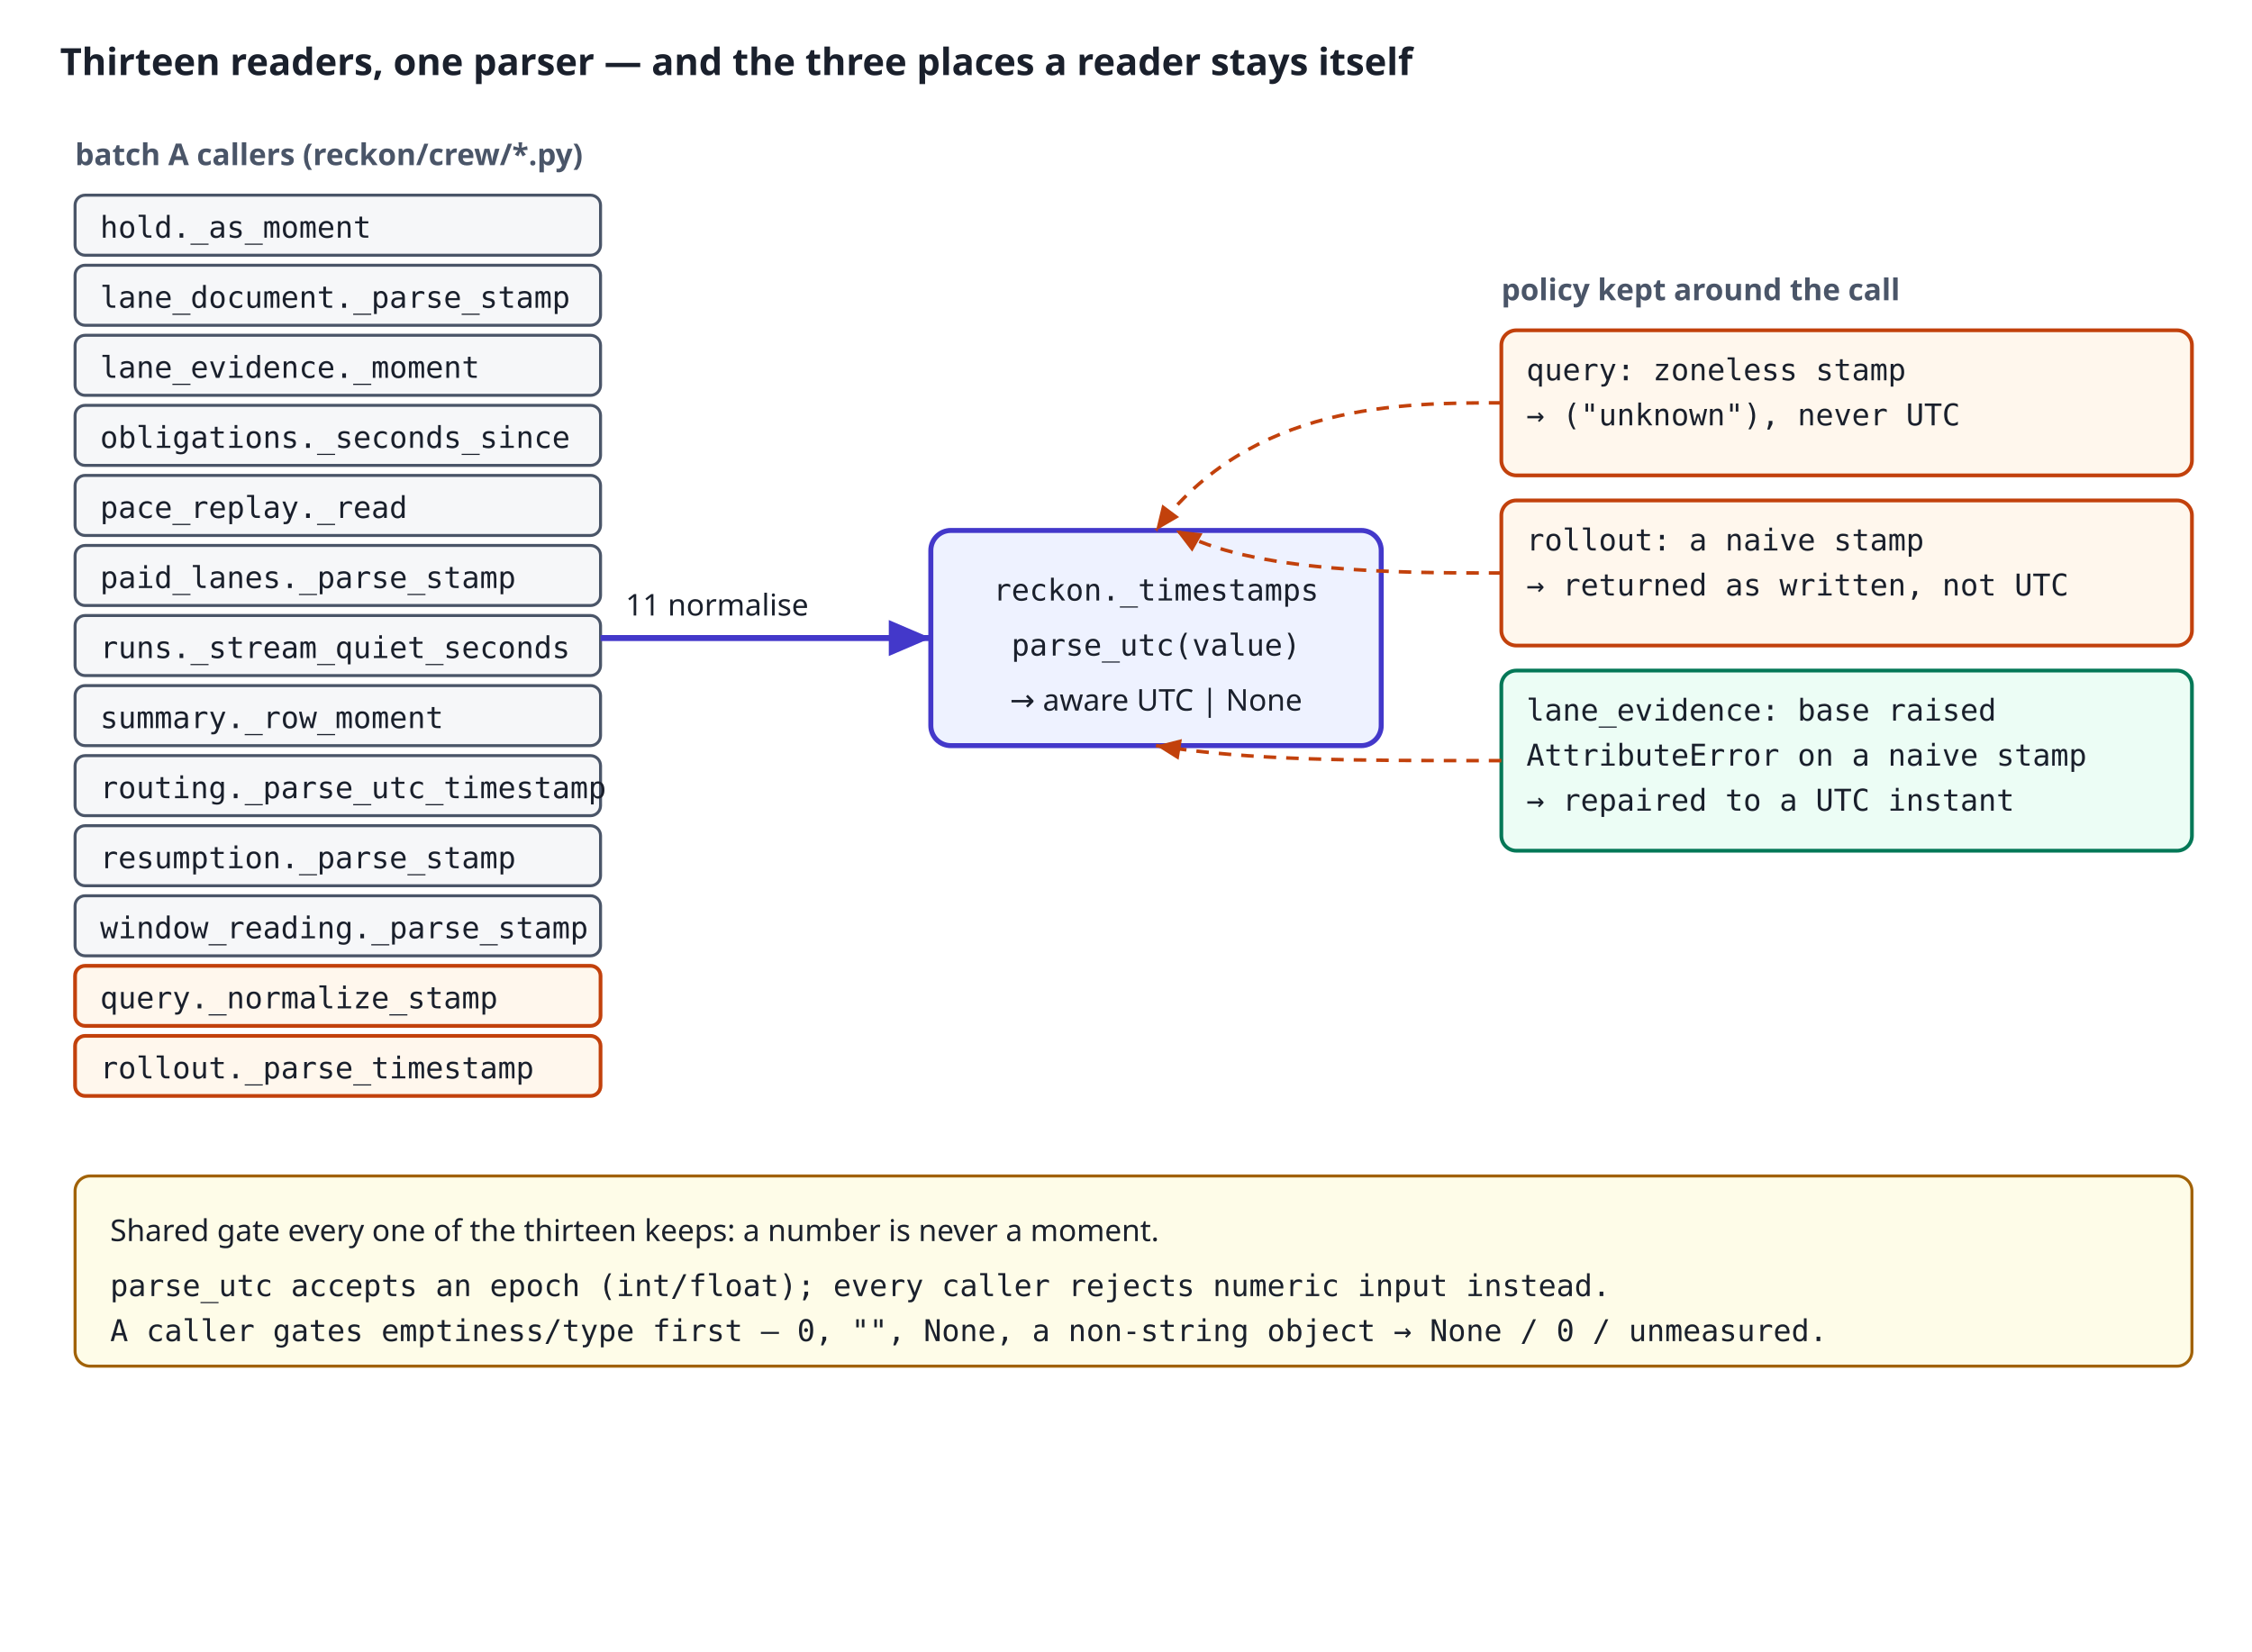
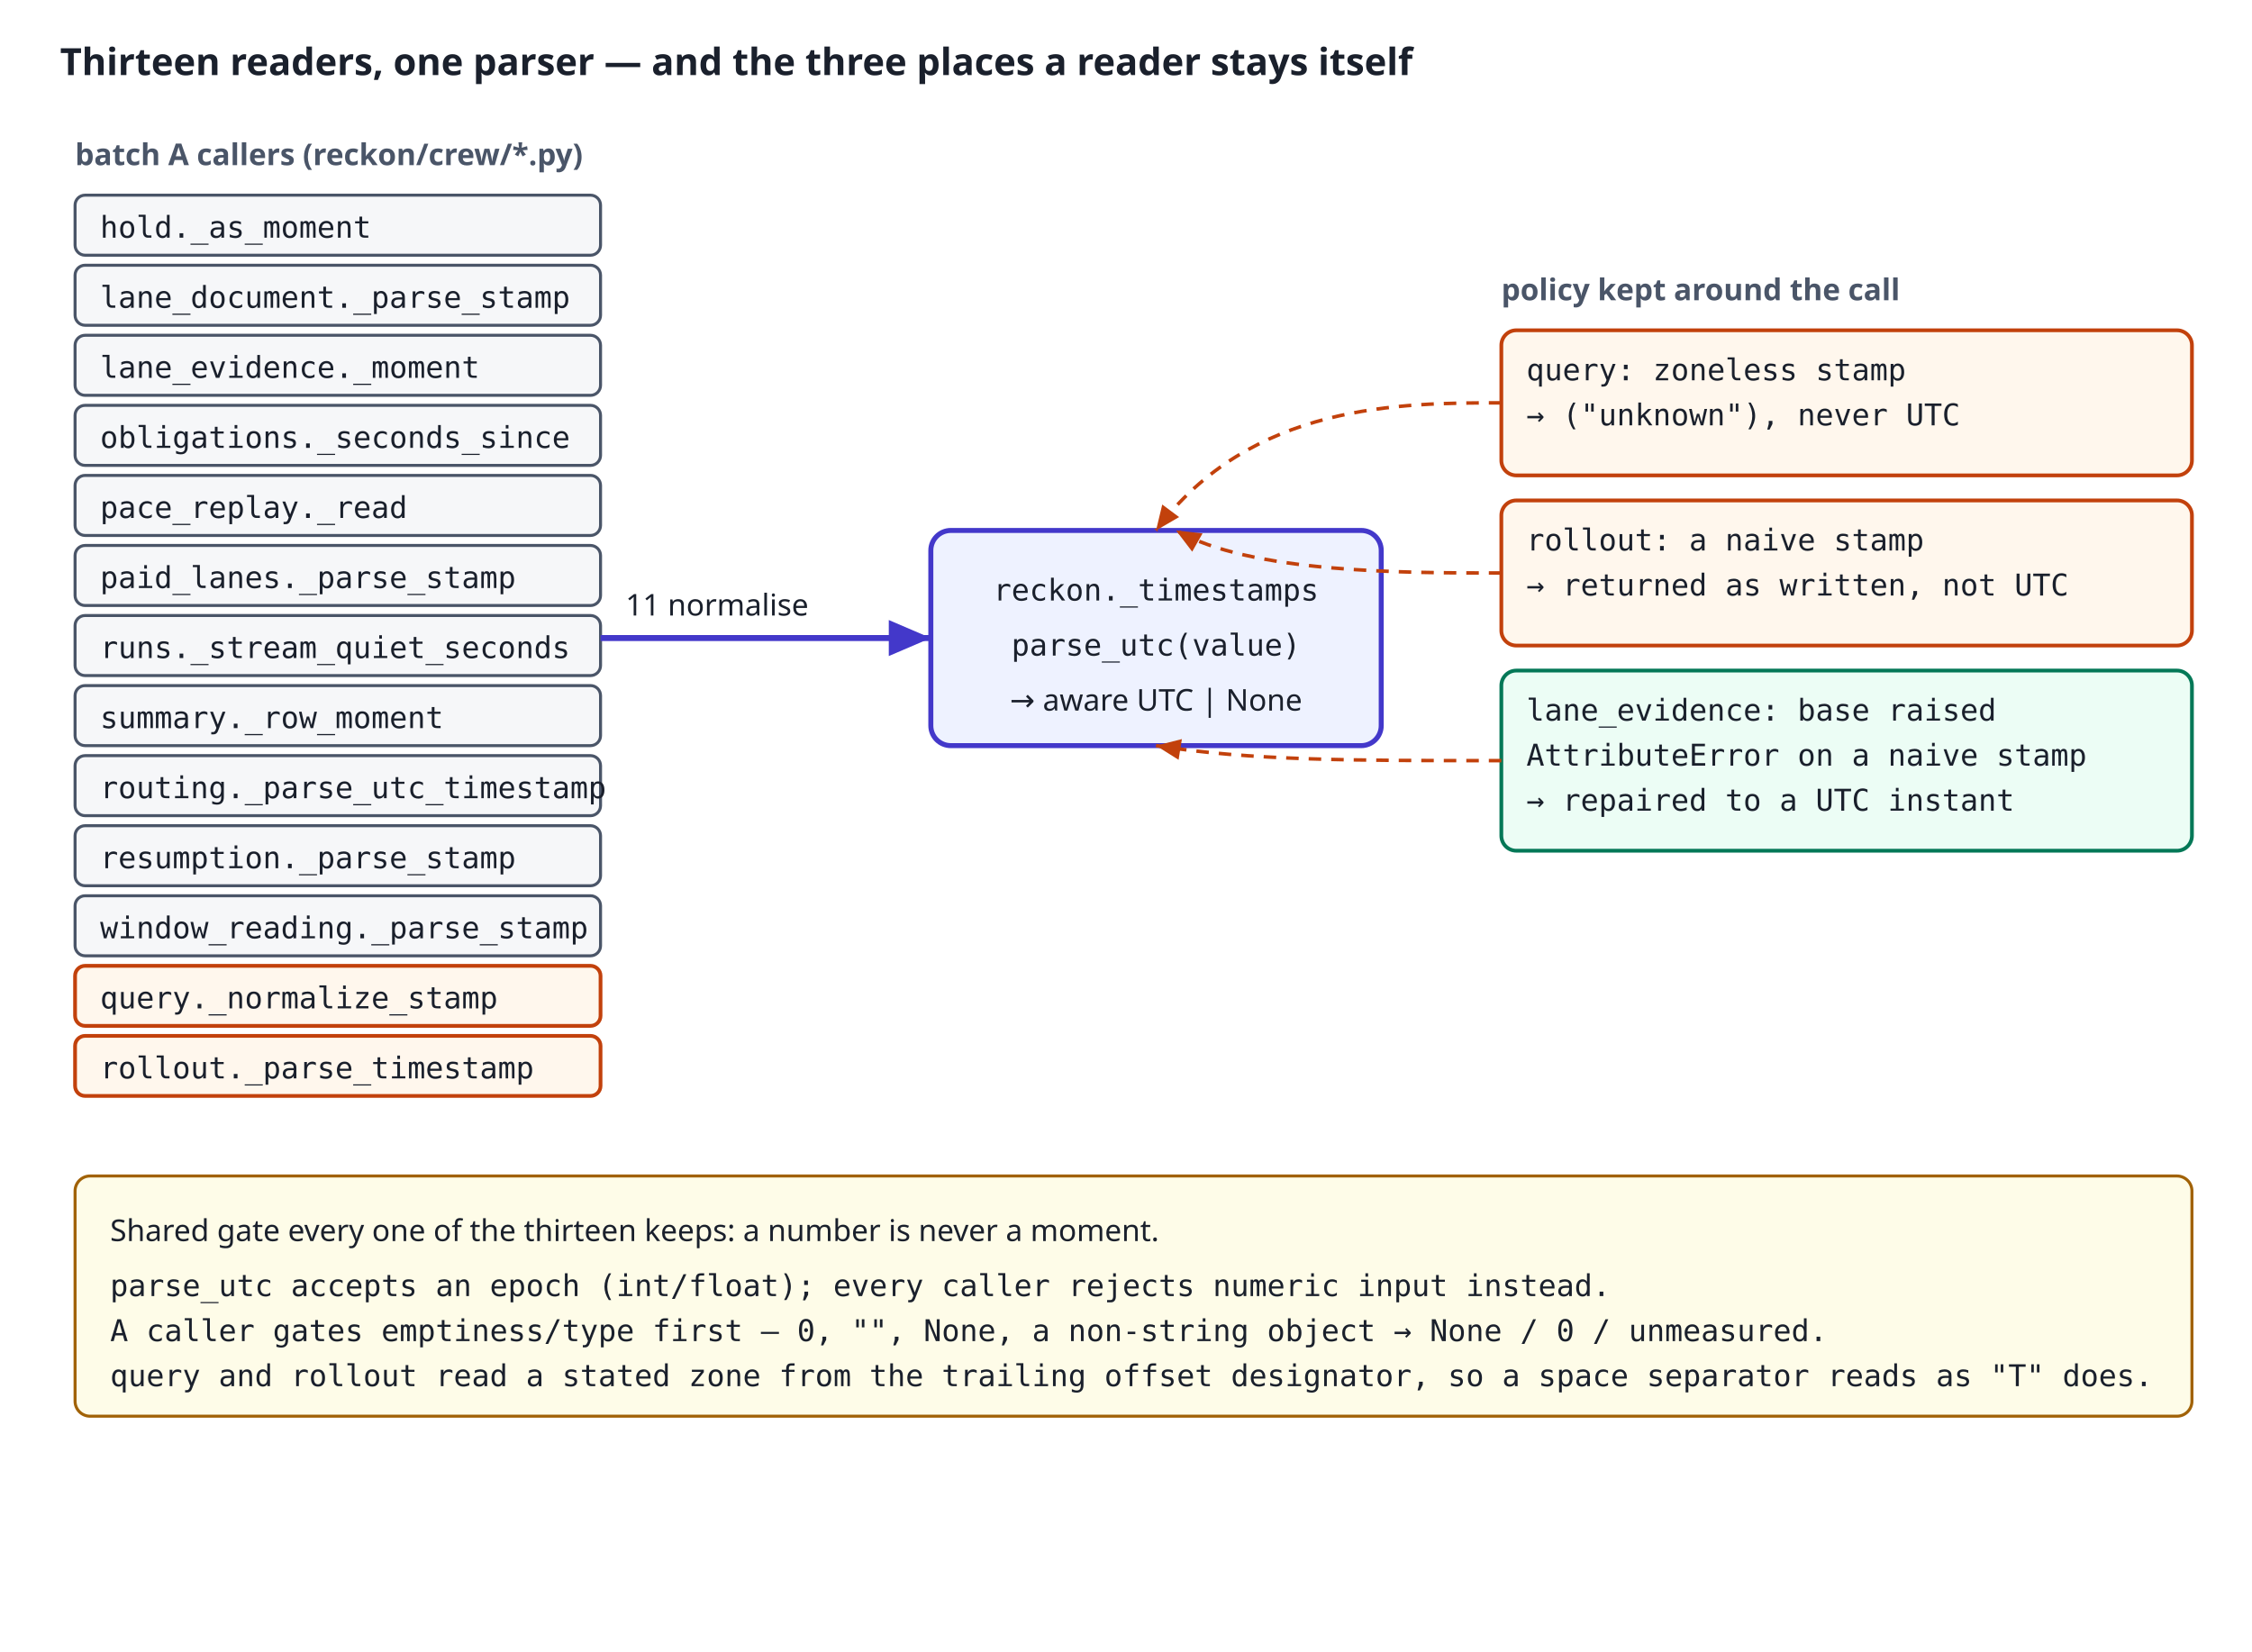
<svg xmlns="http://www.w3.org/2000/svg" viewBox="0 0 900 660" width="900" height="660" role="img" aria-label="Thirteen crew timestamp readers funnelling onto parse_utc, with the deviations each keeps">
  <style>
    .caller { fill: #f6f7f9; stroke: #4a5568; stroke-width: 1.2; }
    .hub { fill: #eef2ff; stroke: #4338ca; stroke-width: 2; }
    .dev { fill: #fff7ed; stroke: #c2410c; stroke-width: 1.5; }
    .fix { fill: #ecfdf5; stroke: #047857; stroke-width: 1.5; }
    .note { fill: #fefce8; stroke: #a16207; stroke-width: 1.2; }
    .t { font: 12px/1.25 ui-monospace, SFMono-Regular, Menlo, monospace; fill: #1a202c; }
    .h { font: 15px/1.3 ui-sans-serif, system-ui, sans-serif; font-weight: 700; fill: #1a202c; }
    .s { font: 12px/1.3 ui-sans-serif, system-ui, sans-serif; fill: #1a202c; }
    .g { font: 12px/1.3 ui-sans-serif, system-ui, sans-serif; font-weight: 700; fill: #4a5568; }
    .e { stroke: #4a5568; stroke-width: 1.4; fill: none; marker-end: url(#a); }
    .eb { stroke: #4338ca; stroke-width: 2.4; fill: none; marker-end: url(#b); }
    .dash { stroke: #c2410c; stroke-width: 1.4; fill: none; stroke-dasharray: 5 4; marker-end: url(#c); }
  </style>
  <defs>
    <marker id="a" markerWidth="9" markerHeight="9" refX="7" refY="3" orient="auto">
      <path d="M0,0 L7,3 L0,6 z" fill="#4a5568" />
    </marker>
    <marker id="b" markerWidth="9" markerHeight="9" refX="7" refY="3" orient="auto">
      <path d="M0,0 L7,3 L0,6 z" fill="#4338ca" />
    </marker>
    <marker id="c" markerWidth="9" markerHeight="9" refX="7" refY="3" orient="auto">
      <path d="M0,0 L7,3 L0,6 z" fill="#c2410c" />
    </marker>
  </defs>
  <text x="24" y="30" class="h">Thirteen readers, one parser — and the three places a reader stays itself</text>
  <text x="30" y="66" class="g">batch A callers (reckon/crew/*.py)</text>
  <rect class="caller" x="30" y="78" width="210" height="24" rx="4" />
  <text x="40" y="95" class="t">hold._as_moment</text>
  <rect class="caller" x="30" y="106" width="210" height="24" rx="4" />
  <text x="40" y="123" class="t">lane_document._parse_stamp</text>
  <rect class="caller" x="30" y="134" width="210" height="24" rx="4" />
  <text x="40" y="151" class="t">lane_evidence._moment</text>
  <rect class="caller" x="30" y="162" width="210" height="24" rx="4" />
  <text x="40" y="179" class="t">obligations._seconds_since</text>
  <rect class="caller" x="30" y="190" width="210" height="24" rx="4" />
  <text x="40" y="207" class="t">pace_replay._read</text>
  <rect class="caller" x="30" y="218" width="210" height="24" rx="4" />
  <text x="40" y="235" class="t">paid_lanes._parse_stamp</text>
  <rect class="caller" x="30" y="246" width="210" height="24" rx="4" />
  <text x="40" y="263" class="t">runs._stream_quiet_seconds</text>
  <rect class="caller" x="30" y="274" width="210" height="24" rx="4" />
  <text x="40" y="291" class="t">summary._row_moment</text>
  <rect class="caller" x="30" y="302" width="210" height="24" rx="4" />
  <text x="40" y="319" class="t">routing._parse_utc_timestamp</text>
  <rect class="caller" x="30" y="330" width="210" height="24" rx="4" />
  <text x="40" y="347" class="t">resumption._parse_stamp</text>
  <rect class="caller" x="30" y="358" width="210" height="24" rx="4" />
  <text x="40" y="375" class="t">window_reading._parse_stamp</text>
  <rect class="dev" x="30" y="386" width="210" height="24" rx="4" />
  <text x="40" y="403" class="t">query._normalize_stamp</text>
  <rect class="dev" x="30" y="414" width="210" height="24" rx="4" />
  <text x="40" y="431" class="t">rollout._parse_timestamp</text>
  <path class="eb" d="M240,255 C300,255 300,255 372,255" />
  <text x="250" y="246" class="s">11 normalise</text>
  <rect class="hub" x="372" y="212" width="180" height="86" rx="8" />
  <text x="462" y="240" class="t" text-anchor="middle">reckon._timestamps</text>
  <text x="462" y="262" class="t" text-anchor="middle">parse_utc(value)</text>
  <text x="462" y="284" class="s" text-anchor="middle">→ aware UTC | None</text>
  <text x="600" y="120" class="g">policy kept around the call</text>
  <rect class="dev" x="600" y="132" width="276" height="58" rx="6" />
  <text x="610" y="152" class="t">query: zoneless stamp</text>
  <text x="610" y="170" class="t">→ ("unknown"), never UTC</text>
  <path class="dash" d="M600,161 C560,161 500,161 462,212" />
  <rect class="dev" x="600" y="200" width="276" height="58" rx="6" />
  <text x="610" y="220" class="t">rollout: a naive stamp</text>
  <text x="610" y="238" class="t">→ returned as written, not UTC</text>
  <path class="dash" d="M600,229 C560,229 500,229 470,212" />
  <rect class="fix" x="600" y="268" width="276" height="72" rx="6" />
  <text x="610" y="288" class="t">lane_evidence: base raised</text>
  <text x="610" y="306" class="t">AttributeError on a naive stamp</text>
  <text x="610" y="324" class="t">→ repaired to a UTC instant</text>
  <path class="dash" d="M600,304 C540,304 500,304 462,298" />
-   <rect class="note" x="30" y="470" width="846" height="76" rx="6" />
+   <rect class="note" x="30" y="470" width="846" height="96" rx="6" />
  <text x="44" y="496" class="s" font-weight="bold">Shared gate every one of the thirteen keeps: a number is never a moment.</text>
  <text x="44" y="518" class="t">parse_utc accepts an epoch (int/float); every caller rejects numeric input instead.</text>
  <text x="44" y="536" class="t">A caller gates emptiness/type first — 0, "", None, a non-string object → None / 0 / unmeasured.</text>
+   <text x="44" y="554" class="t">query and rollout read a stated zone from the trailing offset designator, so a space separator reads as "T" does.</text>
</svg>
